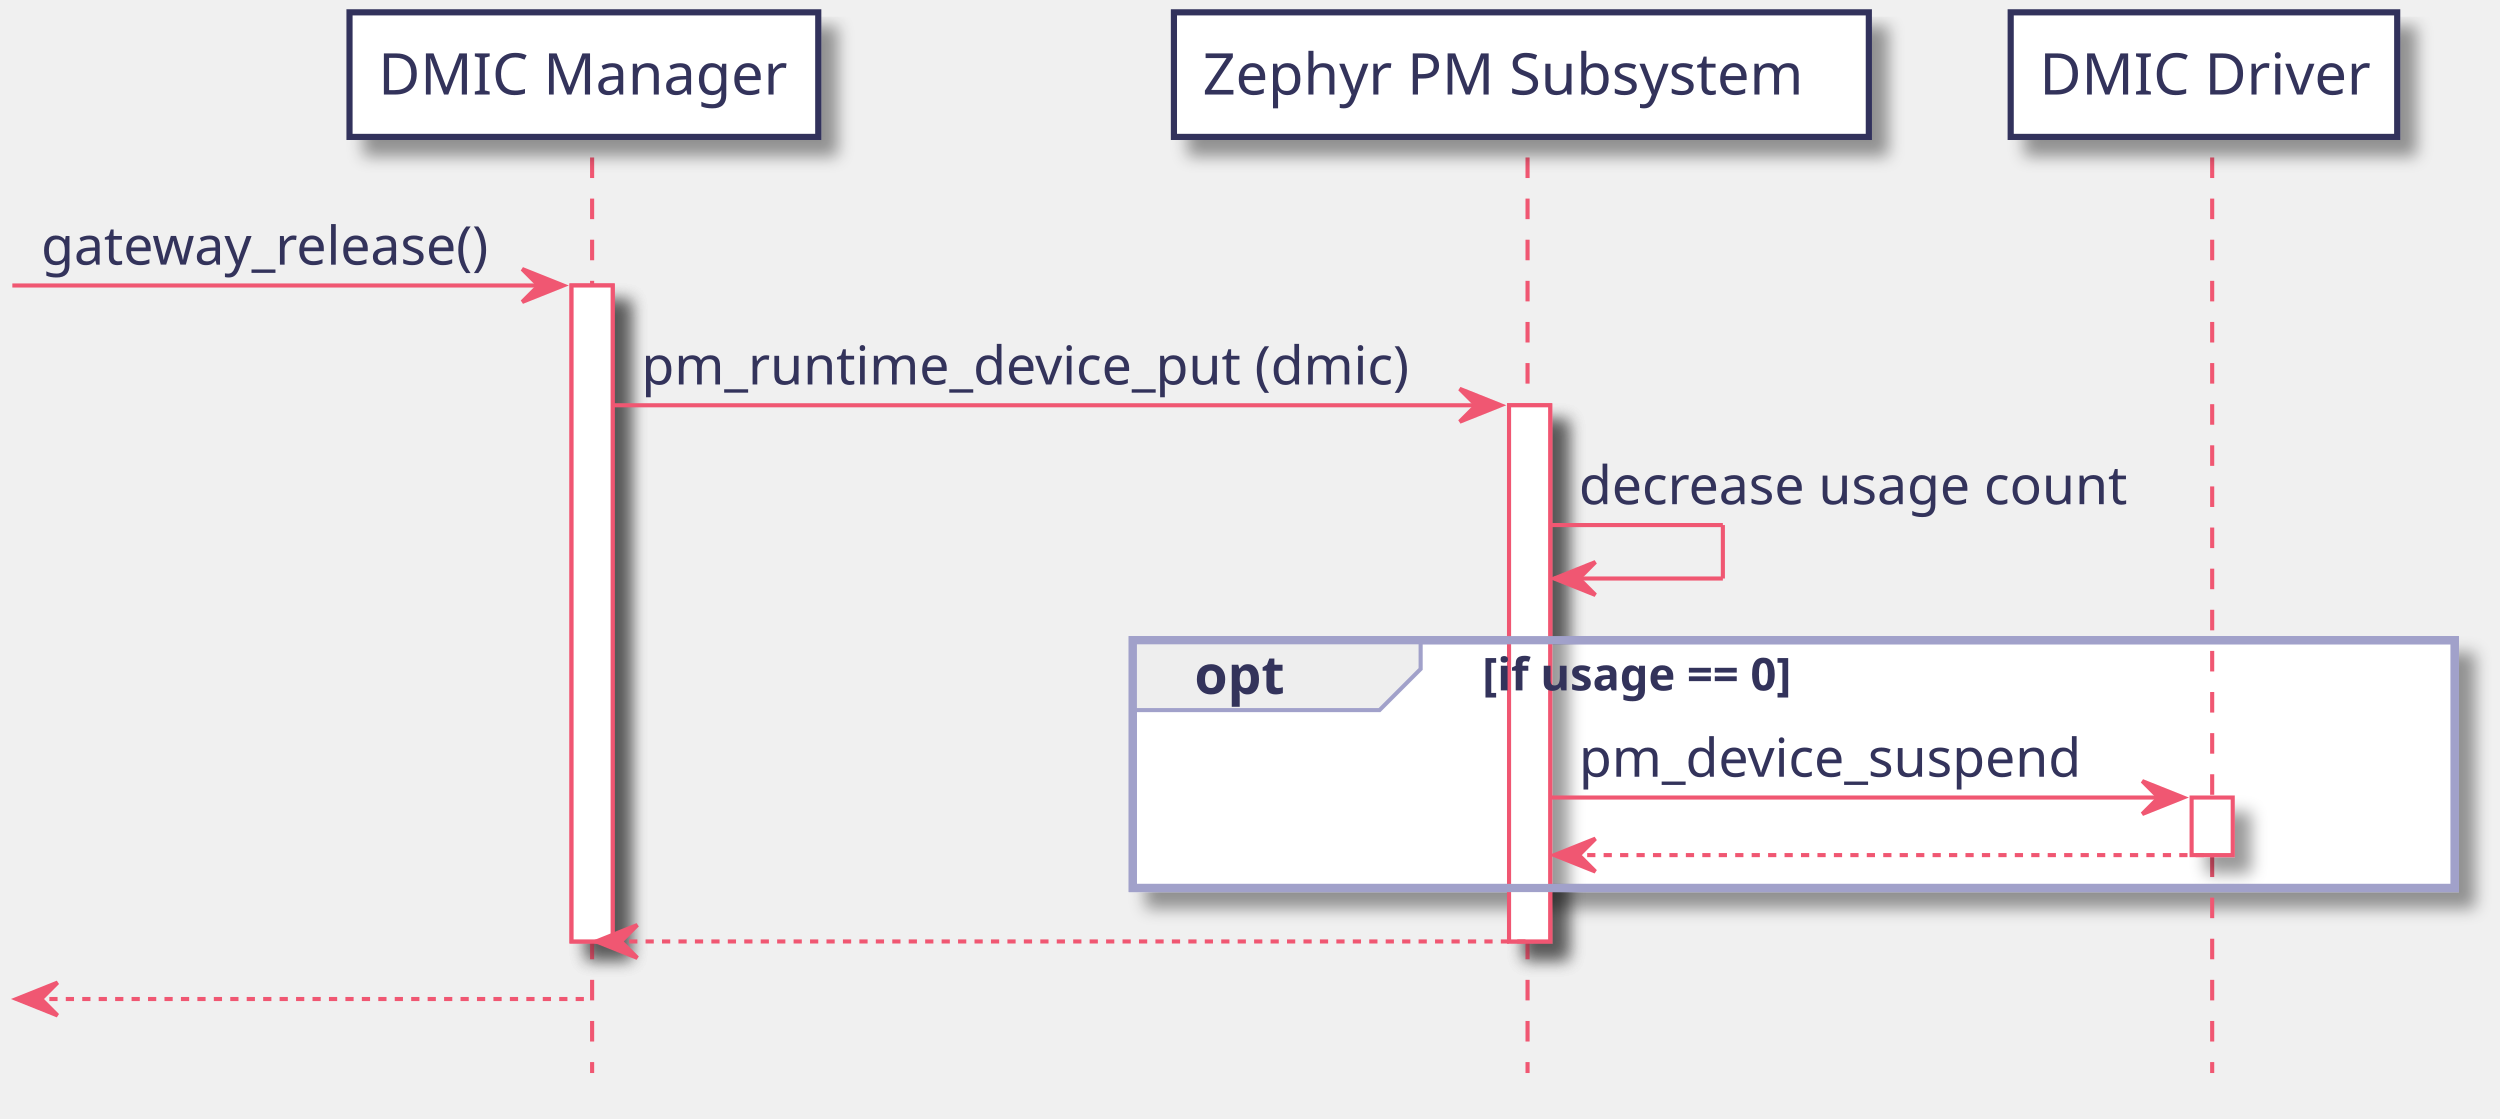
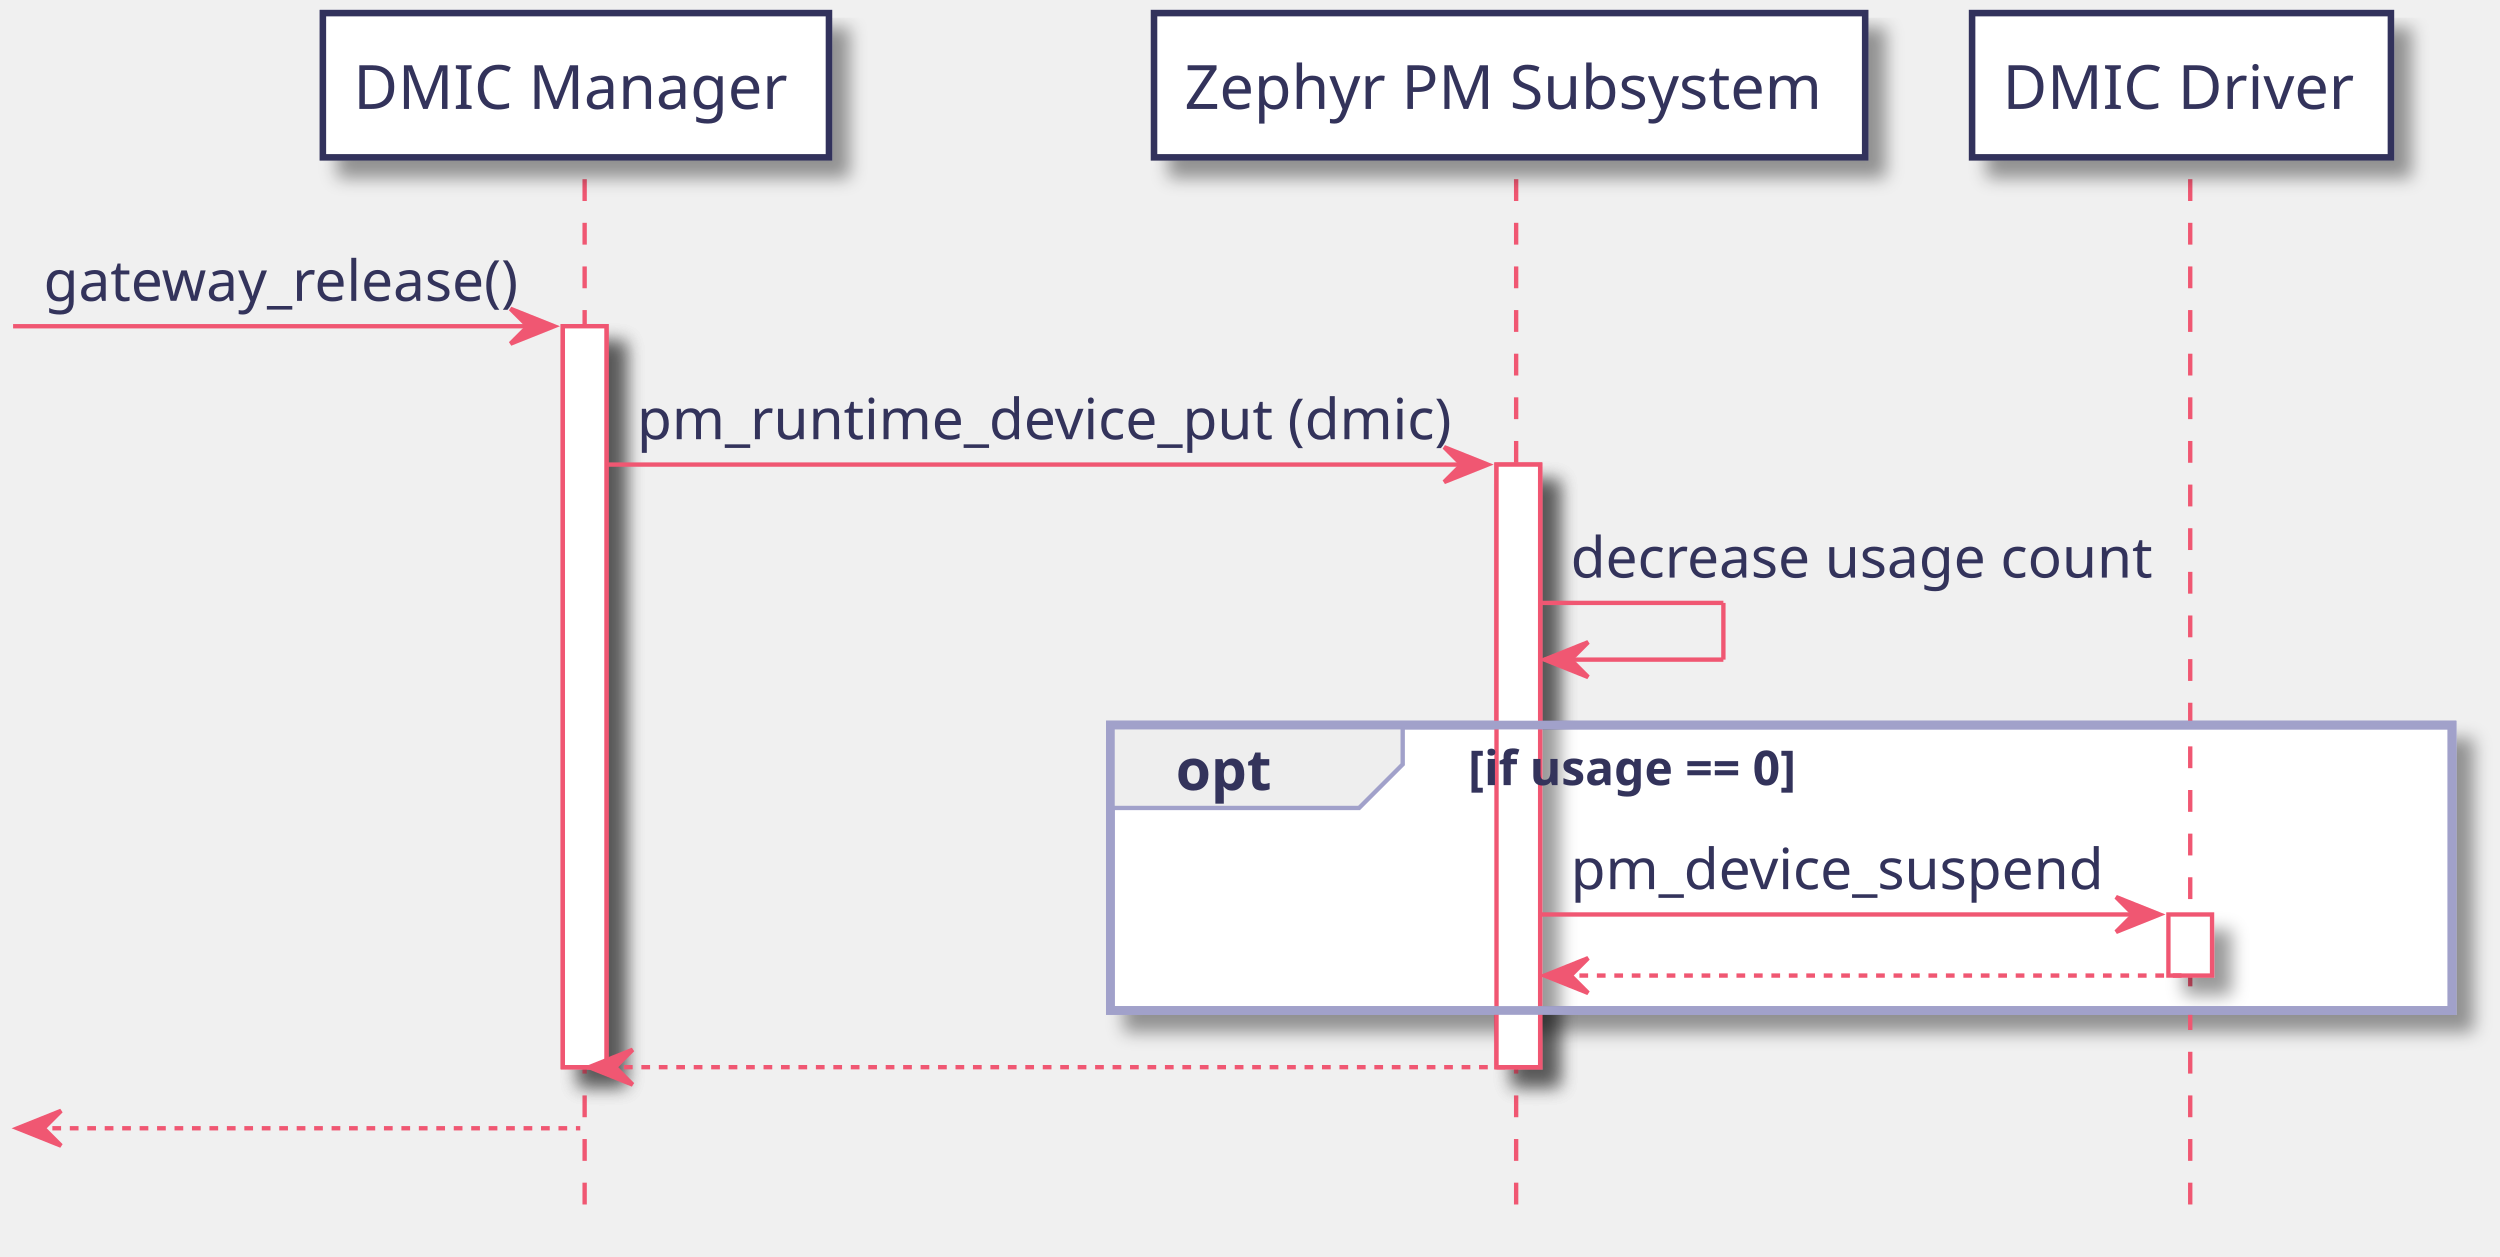
- <svg xmlns="http://www.w3.org/2000/svg" contentScriptType="application/ecmascript" contentStyleType="text/css" height="272px" preserveAspectRatio="none" style="width:608px;height:272px;" version="1.1" viewBox="0 0 608 272" width="608px" zoomAndPan="magnify">
+ <svg xmlns="http://www.w3.org/2000/svg" contentScriptType="application/ecmascript" contentStyleType="text/css" height="288px" preserveAspectRatio="none" style="width:573px;height:288px;" version="1.1" viewBox="0 0 573 288" width="573px" zoomAndPan="magnify">
  <defs>
    <filter height="300%" id="f1l96ngolvr0td" width="300%" x="-1" y="-1">
      <feGaussianBlur result="blurOut" stdDeviation="2.0" />
      <feColorMatrix in="blurOut" result="blurOut2" type="matrix" values="0 0 0 0 0 0 0 0 0 0 0 0 0 0 0 0 0 0 .4 0" />
      <feOffset dx="4.0" dy="4.0" in="blurOut2" result="blurOut3" />
      <feBlend in="SourceGraphic" in2="blurOut3" mode="normal" />
    </filter>
  </defs>
  <g>
-     <rect fill="#FFFFFF" filter="url(#f1l96ngolvr0td)" height="159.531" style="stroke: #F05772; stroke-width: 1.0;" width="10" x="139" y="69.43" />
-     <rect fill="#FFFFFF" filter="url(#f1l96ngolvr0td)" height="130.398" style="stroke: #F05772; stroke-width: 1.0;" width="10" x="367" y="98.562" />
-     <rect fill="#FFFFFF" filter="url(#f1l96ngolvr0td)" height="14" style="stroke: #F05772; stroke-width: 1.0;" width="10" x="533" y="193.961" />
-     <rect fill="#FFFFFF" filter="url(#f1l96ngolvr0td)" height="60.266" style="stroke: #A1A1CA; stroke-width: 2.0;" width="321.5" x="275.5" y="155.695" />
-     <line style="stroke: #F05772; stroke-width: 1.0; stroke-dasharray: 5.0,5.0;" x1="144" x2="144" y1="38.297" y2="260.961" />
-     <line style="stroke: #F05772; stroke-width: 1.0; stroke-dasharray: 5.0,5.0;" x1="371.5" x2="371.5" y1="38.297" y2="260.961" />
-     <line style="stroke: #F05772; stroke-width: 1.0; stroke-dasharray: 5.0,5.0;" x1="538" x2="538" y1="38.297" y2="260.961" />
-     <rect fill="#FFFFFF" filter="url(#f1l96ngolvr0td)" height="30.297" style="stroke: #33335B; stroke-width: 1.5;" width="114" x="85" y="3" />
-     <text fill="#33335B" font-family="sans-serif" font-size="14" lengthAdjust="spacingAndGlyphs" textLength="100" x="92" y="22.995">DMIC Manager</text>
-     <rect fill="#FFFFFF" filter="url(#f1l96ngolvr0td)" height="30.297" style="stroke: #33335B; stroke-width: 1.5;" width="169" x="285.5" y="3" />
-     <text fill="#33335B" font-family="sans-serif" font-size="14" lengthAdjust="spacingAndGlyphs" textLength="155" x="292.5" y="22.995">Zephyr PM Subsystem</text>
-     <rect fill="#FFFFFF" filter="url(#f1l96ngolvr0td)" height="30.297" style="stroke: #33335B; stroke-width: 1.5;" width="94" x="489" y="3" />
-     <text fill="#33335B" font-family="sans-serif" font-size="14" lengthAdjust="spacingAndGlyphs" textLength="80" x="496" y="22.995">DMIC Driver</text>
-     <rect fill="#FFFFFF" filter="url(#f1l96ngolvr0td)" height="159.531" style="stroke: #F05772; stroke-width: 1.0;" width="10" x="139" y="69.43" />
-     <rect fill="#FFFFFF" filter="url(#f1l96ngolvr0td)" height="130.398" style="stroke: #F05772; stroke-width: 1.0;" width="10" x="367" y="98.562" />
-     <rect fill="#FFFFFF" filter="url(#f1l96ngolvr0td)" height="14" style="stroke: #F05772; stroke-width: 1.0;" width="10" x="533" y="193.961" />
-     <polygon fill="#F05772" points="127,65.43,137,69.43,127,73.43,131,69.43" style="stroke: #F05772; stroke-width: 1.0;" />
-     <line style="stroke: #F05772; stroke-width: 1.0;" x1="3" x2="133" y1="69.43" y2="69.43" />
-     <text fill="#33335B" font-family="sans-serif" font-size="13" lengthAdjust="spacingAndGlyphs" textLength="117" x="10" y="64.364">gateway_release()</text>
-     <polygon fill="#F05772" points="355,94.562,365,98.562,355,102.562,359,98.562" style="stroke: #F05772; stroke-width: 1.0;" />
-     <line style="stroke: #F05772; stroke-width: 1.0;" x1="149" x2="361" y1="98.562" y2="98.562" />
-     <text fill="#33335B" font-family="sans-serif" font-size="13" lengthAdjust="spacingAndGlyphs" textLength="199" x="156" y="93.497">pm_runtime_device_put (dmic)</text>
-     <line style="stroke: #F05772; stroke-width: 1.0;" x1="377" x2="419" y1="127.695" y2="127.695" />
-     <line style="stroke: #F05772; stroke-width: 1.0;" x1="419" x2="419" y1="127.695" y2="140.695" />
-     <line style="stroke: #F05772; stroke-width: 1.0;" x1="378" x2="419" y1="140.695" y2="140.695" />
-     <polygon fill="#F05772" points="388,136.695,378,140.695,388,144.695,384,140.695" style="stroke: #F05772; stroke-width: 1.0;" />
-     <text fill="#33335B" font-family="sans-serif" font-size="13" lengthAdjust="spacingAndGlyphs" textLength="142" x="384" y="122.629">decrease usage count</text>
-     <path d="M275.5,155.695 L345.5,155.695 L345.5,162.695 L335.5,172.695 L275.5,172.695 L275.5,155.695 " fill="#EEEEEE" style="stroke: #A1A1CA; stroke-width: 1.0;" />
-     <rect fill="none" height="60.266" style="stroke: #A1A1CA; stroke-width: 2.0;" width="321.5" x="275.5" y="155.695" />
-     <text fill="#33335B" font-family="sans-serif" font-size="13" font-weight="bold" lengthAdjust="spacingAndGlyphs" textLength="25" x="290.5" y="168.762">opt</text>
-     <text fill="#33335B" font-family="sans-serif" font-size="11" font-weight="bold" lengthAdjust="spacingAndGlyphs" textLength="96" x="360.5" y="167.906">[if usage == 0]</text>
-     <polygon fill="#F05772" points="521,189.961,531,193.961,521,197.961,525,193.961" style="stroke: #F05772; stroke-width: 1.0;" />
-     <line style="stroke: #F05772; stroke-width: 1.0;" x1="377" x2="527" y1="193.961" y2="193.961" />
-     <text fill="#33335B" font-family="sans-serif" font-size="13" lengthAdjust="spacingAndGlyphs" textLength="130" x="384" y="188.895">pm_device_suspend</text>
-     <polygon fill="#F05772" points="388,203.961,378,207.961,388,211.961,384,207.961" style="stroke: #F05772; stroke-width: 1.0;" />
-     <line style="stroke: #F05772; stroke-width: 1.0; stroke-dasharray: 2.0,2.0;" x1="382" x2="537" y1="207.961" y2="207.961" />
-     <polygon fill="#F05772" points="155,224.961,145,228.961,155,232.961,151,228.961" style="stroke: #F05772; stroke-width: 1.0;" />
-     <line style="stroke: #F05772; stroke-width: 1.0; stroke-dasharray: 2.0,2.0;" x1="149" x2="371" y1="228.961" y2="228.961" />
-     <polygon fill="#F05772" points="14,238.961,4,242.961,14,246.961,10,242.961" style="stroke: #F05772; stroke-width: 1.0;" />
-     <line style="stroke: #F05772; stroke-width: 1.0; stroke-dasharray: 2.0,2.0;" x1="8" x2="143" y1="242.961" y2="242.961" />
+     <rect fill="#FFFFFF" filter="url(#f1l96ngolvr0td)" height="169.824" style="stroke: #F05772; stroke-width: 1.0;" width="10" x="129" y="74.774" />
+     <rect fill="#FFFFFF" filter="url(#f1l96ngolvr0td)" height="138.118" style="stroke: #F05772; stroke-width: 1.0;" width="10" x="343" y="106.48" />
+     <rect fill="#FFFFFF" filter="url(#f1l96ngolvr0td)" height="14" style="stroke: #F05772; stroke-width: 1.0;" width="10" x="497" y="209.598" />
+     <rect fill="#FFFFFF" filter="url(#f1l96ngolvr0td)" height="65.412" style="stroke: #A1A1CA; stroke-width: 2.0;" width="307.5" x="254.5" y="166.186" />
+     <line style="stroke: #F05772; stroke-width: 1.0; stroke-dasharray: 5.0,5.0;" x1="134" x2="134" y1="41.068" y2="276.598" />
+     <line style="stroke: #F05772; stroke-width: 1.0; stroke-dasharray: 5.0,5.0;" x1="347.5" x2="347.5" y1="41.068" y2="276.598" />
+     <line style="stroke: #F05772; stroke-width: 1.0; stroke-dasharray: 5.0,5.0;" x1="502" x2="502" y1="41.068" y2="276.598" />
+     <rect fill="#FFFFFF" filter="url(#f1l96ngolvr0td)" height="33.068" style="stroke: #33335B; stroke-width: 1.5;" width="116" x="74" y="3" />
+     <text fill="#33335B" font-family="sans-serif" font-size="14" lengthAdjust="spacingAndGlyphs" textLength="102" x="81" y="24.966">DMIC Manager</text>
+     <rect fill="#FFFFFF" filter="url(#f1l96ngolvr0td)" height="33.068" style="stroke: #33335B; stroke-width: 1.5;" width="163" x="264.5" y="3" />
+     <text fill="#33335B" font-family="sans-serif" font-size="14" lengthAdjust="spacingAndGlyphs" textLength="149" x="271.5" y="24.966">Zephyr PM Subsystem</text>
+     <rect fill="#FFFFFF" filter="url(#f1l96ngolvr0td)" height="33.068" style="stroke: #33335B; stroke-width: 1.5;" width="96" x="452" y="3" />
+     <text fill="#33335B" font-family="sans-serif" font-size="14" lengthAdjust="spacingAndGlyphs" textLength="82" x="459" y="24.966">DMIC Driver</text>
+     <rect fill="#FFFFFF" filter="url(#f1l96ngolvr0td)" height="169.824" style="stroke: #F05772; stroke-width: 1.0;" width="10" x="129" y="74.774" />
+     <rect fill="#FFFFFF" filter="url(#f1l96ngolvr0td)" height="138.118" style="stroke: #F05772; stroke-width: 1.0;" width="10" x="343" y="106.48" />
+     <rect fill="#FFFFFF" filter="url(#f1l96ngolvr0td)" height="14" style="stroke: #F05772; stroke-width: 1.0;" width="10" x="497" y="209.598" />
+     <polygon fill="#F05772" points="117,70.774,127,74.774,117,78.774,121,74.774" style="stroke: #F05772; stroke-width: 1.0;" />
+     <line style="stroke: #F05772; stroke-width: 1.0;" x1="3" x2="123" y1="74.774" y2="74.774" />
+     <text fill="#33335B" font-family="sans-serif" font-size="13" lengthAdjust="spacingAndGlyphs" textLength="107" x="10" y="68.965">gateway_release()</text>
+     <polygon fill="#F05772" points="331,102.48,341,106.48,331,110.48,335,106.48" style="stroke: #F05772; stroke-width: 1.0;" />
+     <line style="stroke: #F05772; stroke-width: 1.0;" x1="139" x2="337" y1="106.48" y2="106.48" />
+     <text fill="#33335B" font-family="sans-serif" font-size="13" lengthAdjust="spacingAndGlyphs" textLength="185" x="146" y="100.671">pm_runtime_device_put (dmic)</text>
+     <line style="stroke: #F05772; stroke-width: 1.0;" x1="353" x2="395" y1="138.186" y2="138.186" />
+     <line style="stroke: #F05772; stroke-width: 1.0;" x1="395" x2="395" y1="138.186" y2="151.186" />
+     <line style="stroke: #F05772; stroke-width: 1.0;" x1="354" x2="395" y1="151.186" y2="151.186" />
+     <polygon fill="#F05772" points="364,147.186,354,151.186,364,155.186,360,151.186" style="stroke: #F05772; stroke-width: 1.0;" />
+     <text fill="#33335B" font-family="sans-serif" font-size="13" lengthAdjust="spacingAndGlyphs" textLength="130" x="360" y="132.377">decrease usage count</text>
+     <path d="M254.5,166.186 L321.5,166.186 L321.5,175.186 L311.5,185.186 L254.5,185.186 L254.5,166.186 " fill="#EEEEEE" style="stroke: #A1A1CA; stroke-width: 1.0;" />
+     <rect fill="none" height="65.412" style="stroke: #A1A1CA; stroke-width: 2.0;" width="307.5" x="254.5" y="166.186" />
+     <text fill="#33335B" font-family="sans-serif" font-size="13" font-weight="bold" lengthAdjust="spacingAndGlyphs" textLength="22" x="269.5" y="181.083">opt</text>
+     <text fill="#33335B" font-family="sans-serif" font-size="11" font-weight="bold" lengthAdjust="spacingAndGlyphs" textLength="75" x="336.5" y="179.945">[if usage == 0]</text>
+     <polygon fill="#F05772" points="485,205.598,495,209.598,485,213.598,489,209.598" style="stroke: #F05772; stroke-width: 1.0;" />
+     <line style="stroke: #F05772; stroke-width: 1.0;" x1="353" x2="491" y1="209.598" y2="209.598" />
+     <text fill="#33335B" font-family="sans-serif" font-size="13" lengthAdjust="spacingAndGlyphs" textLength="121" x="360" y="203.789">pm_device_suspend</text>
+     <polygon fill="#F05772" points="364,219.598,354,223.598,364,227.598,360,223.598" style="stroke: #F05772; stroke-width: 1.0;" />
+     <line style="stroke: #F05772; stroke-width: 1.0; stroke-dasharray: 2.0,2.0;" x1="358" x2="501" y1="223.598" y2="223.598" />
+     <polygon fill="#F05772" points="145,240.598,135,244.598,145,248.598,141,244.598" style="stroke: #F05772; stroke-width: 1.0;" />
+     <line style="stroke: #F05772; stroke-width: 1.0; stroke-dasharray: 2.0,2.0;" x1="139" x2="347" y1="244.598" y2="244.598" />
+     <polygon fill="#F05772" points="14,254.598,4,258.598,14,262.598,10,258.598" style="stroke: #F05772; stroke-width: 1.0;" />
+     <line style="stroke: #F05772; stroke-width: 1.0; stroke-dasharray: 2.0,2.0;" x1="8" x2="133" y1="258.598" y2="258.598" />
  </g>
</svg>
